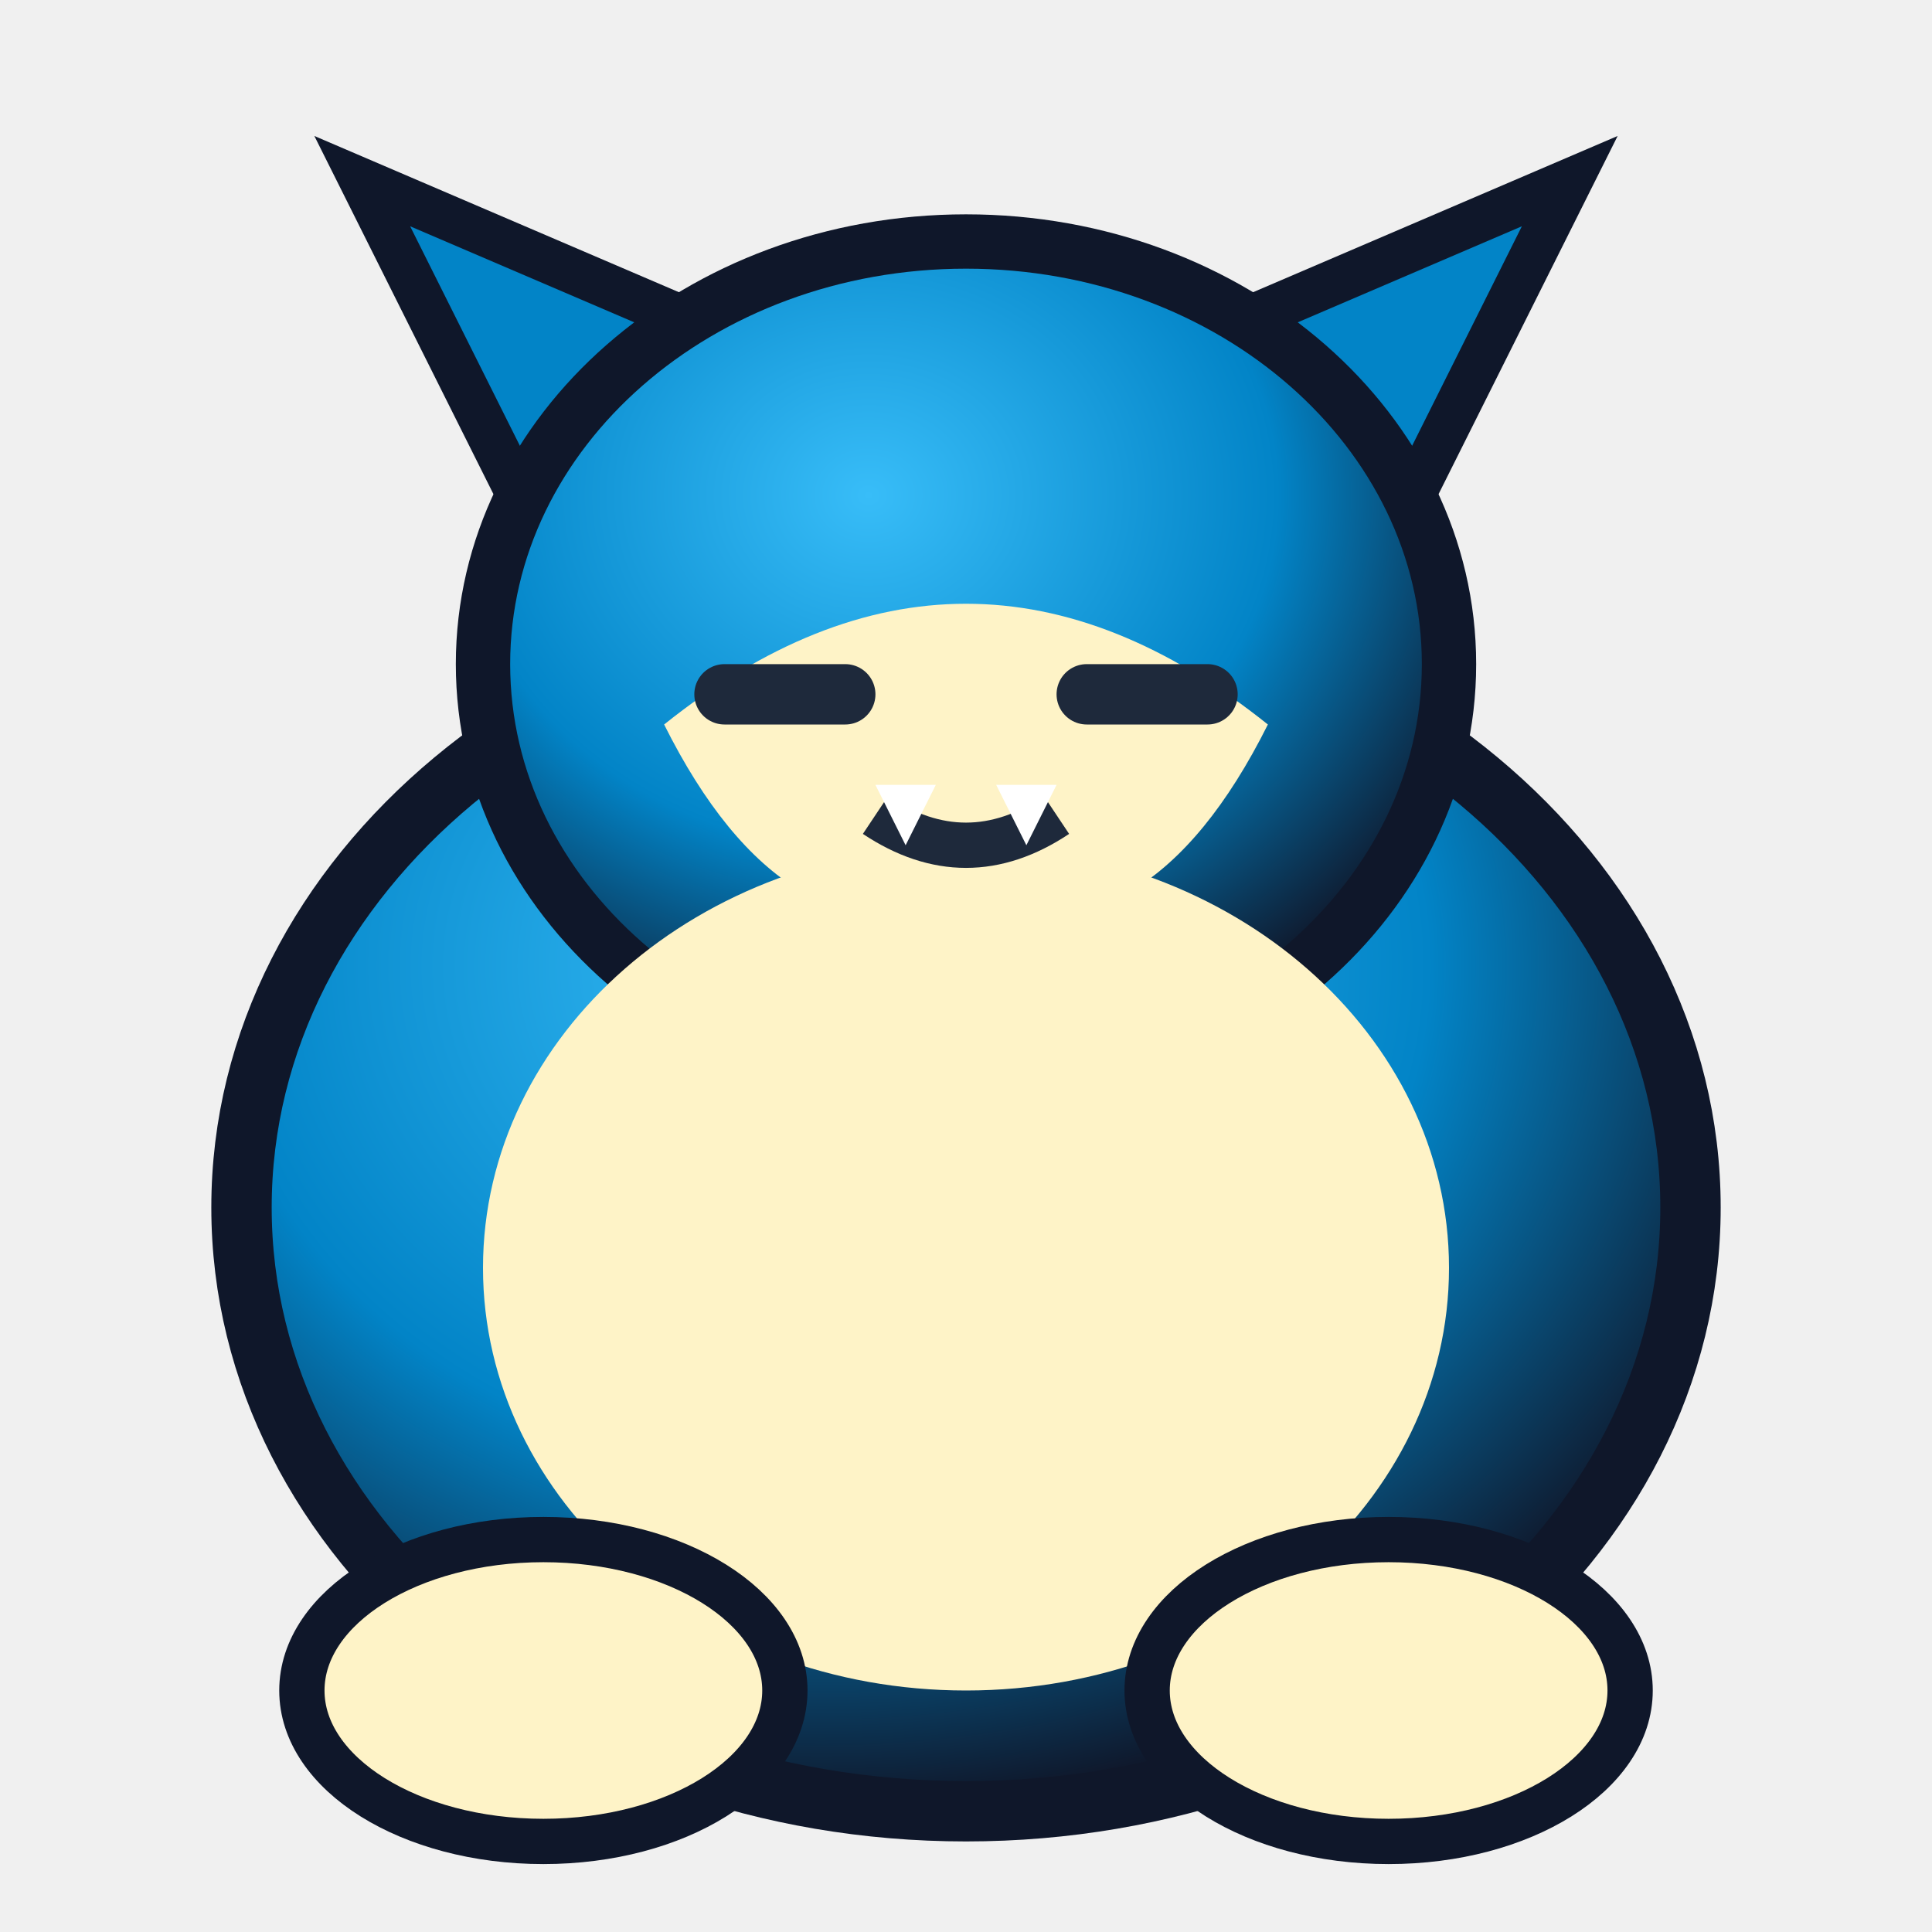
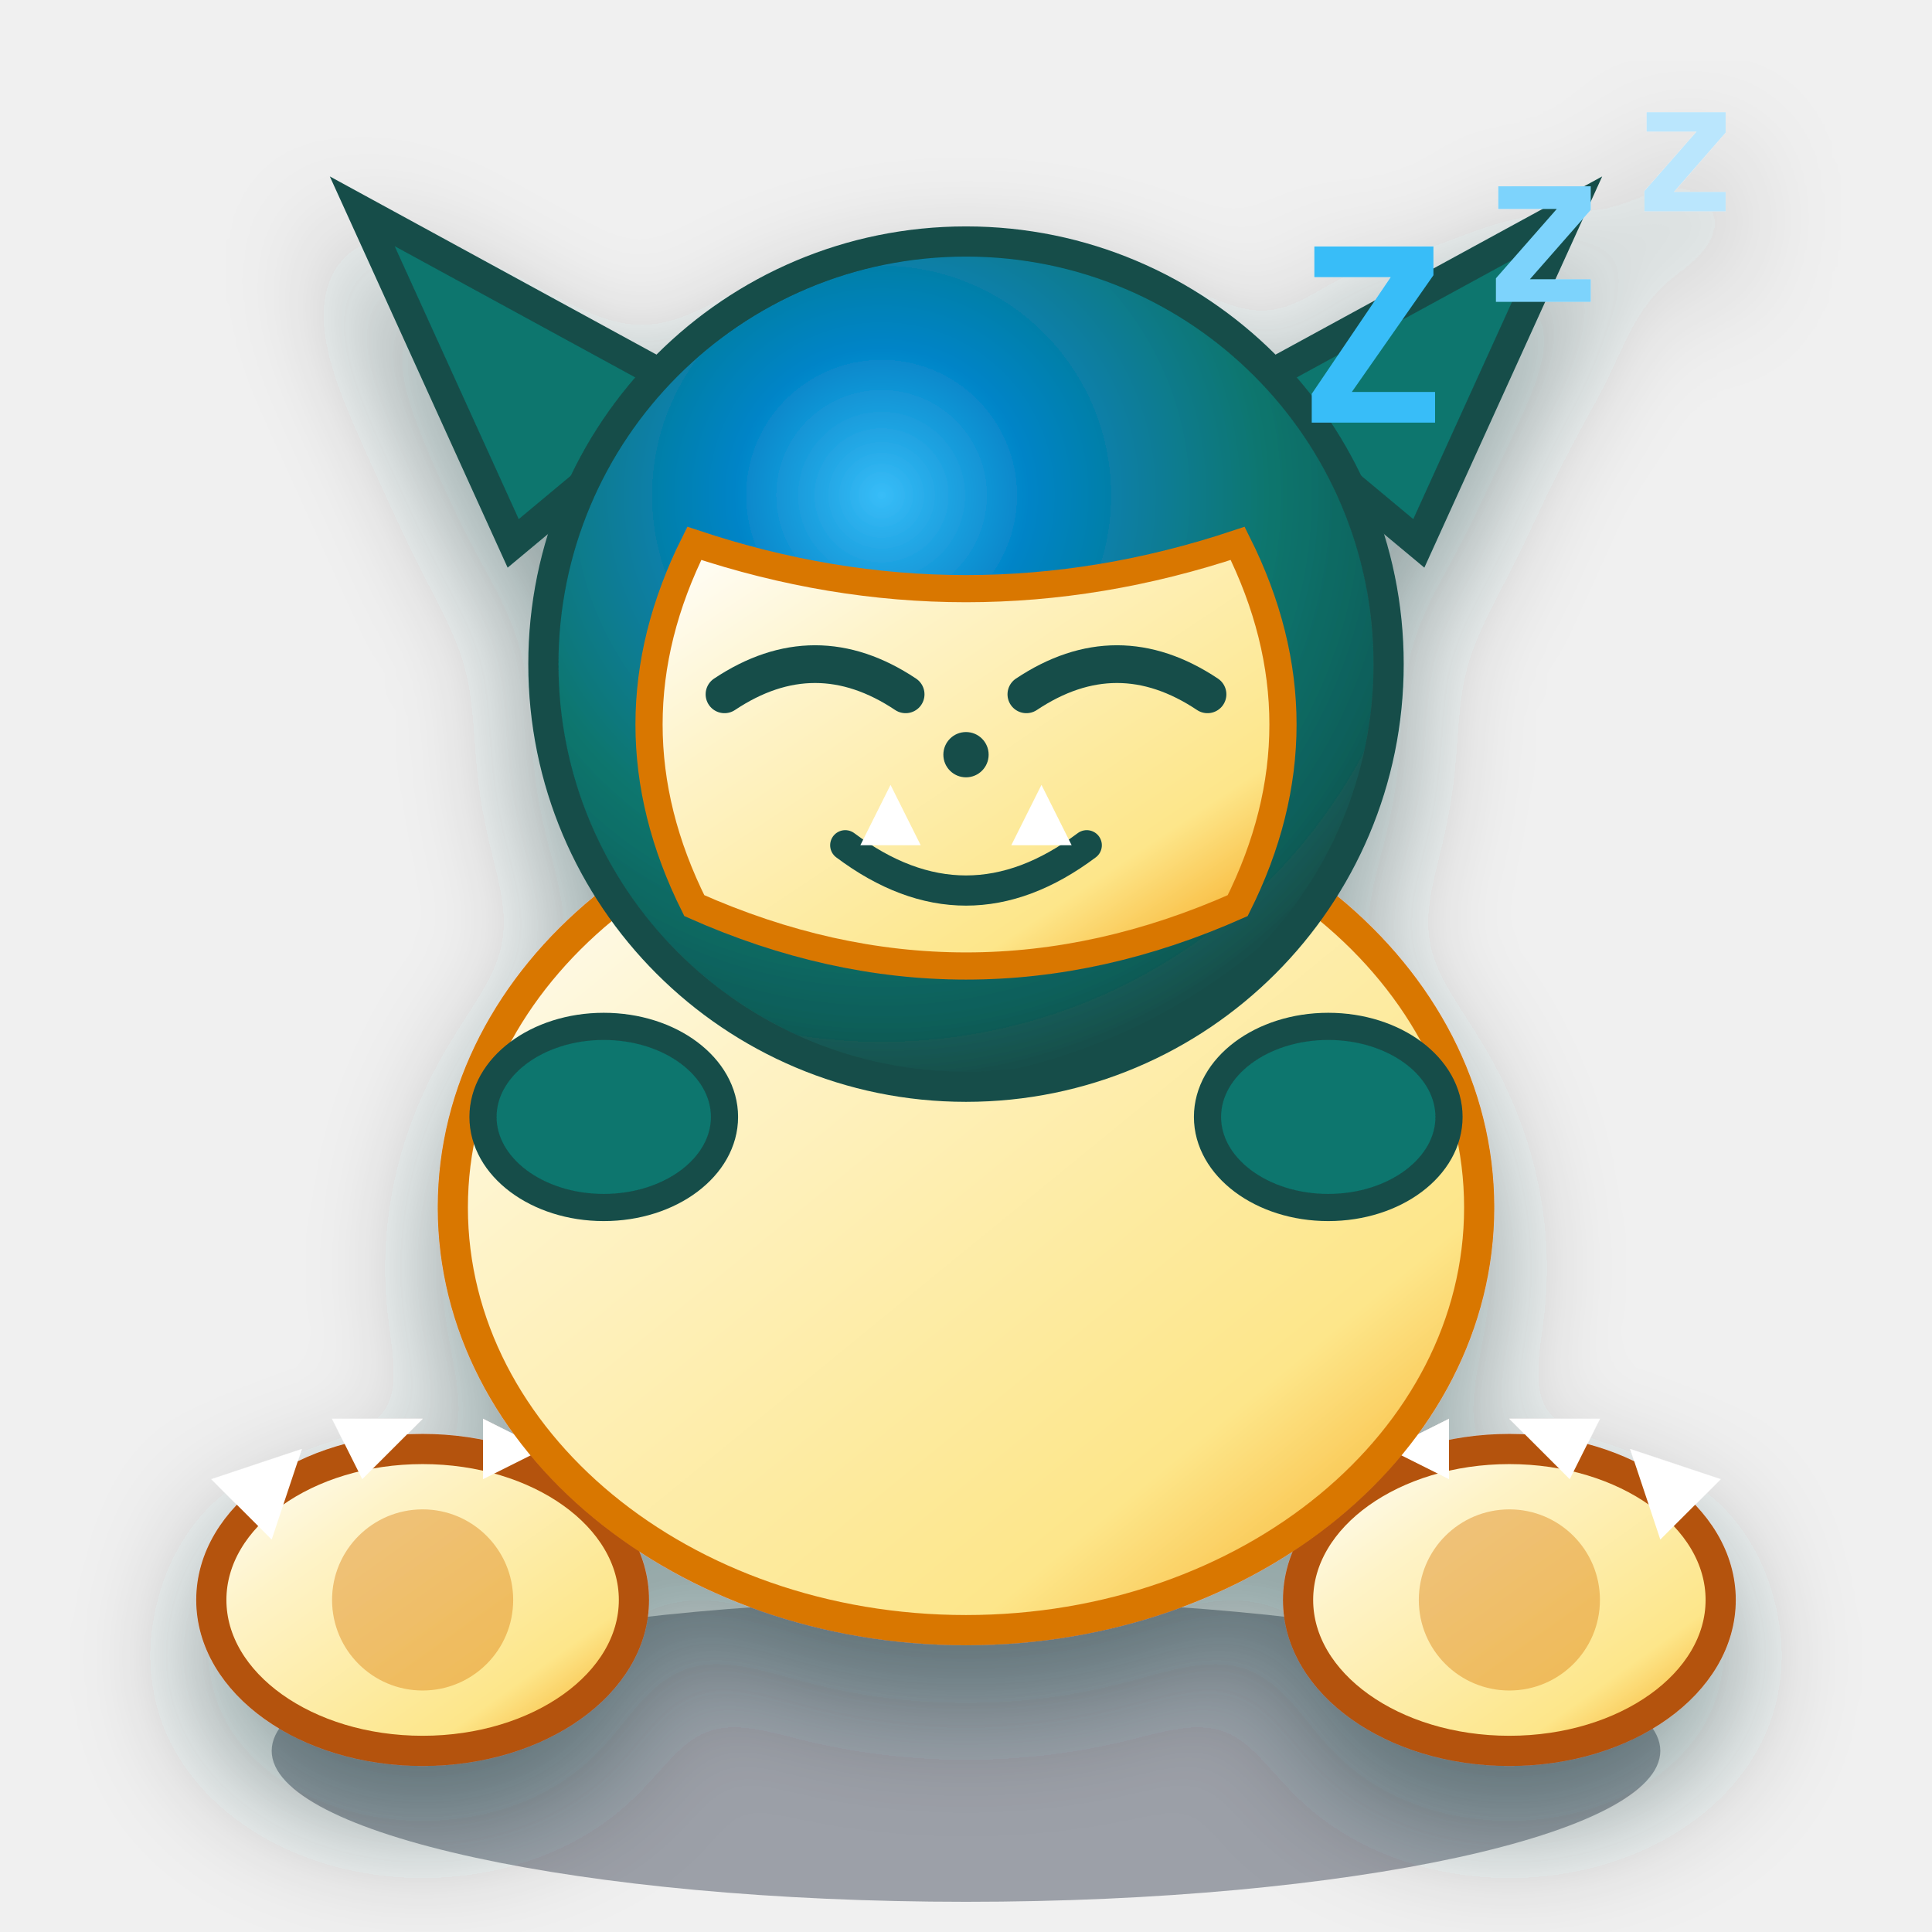
- <svg xmlns="http://www.w3.org/2000/svg" viewBox="0 0 64 64" width="64" height="64">
+ <svg xmlns="http://www.w3.org/2000/svg" viewBox="0 0 128 128" width="128" height="128">
  <defs>
-     <radialGradient id="snorlax-blue" cx="40%" cy="30%" r="70%">
+     <radialGradient id="sl-fur-grad" cx="40%" cy="30%" r="70%">
      <stop offset="0%" stop-color="#38bdf8" />
-       <stop offset="60%" stop-color="#0284c7" />
-       <stop offset="100%" stop-color="#0f172a" />
+       <stop offset="25%" stop-color="#0284c7" />
+       <stop offset="65%" stop-color="#0f766e" />
+       <stop offset="90%" stop-color="#115e59" />
+       <stop offset="100%" stop-color="#134e4a" />
    </radialGradient>
+     <linearGradient id="sl-cream-grad" x1="0%" y1="0%" x2="100%" y2="100%">
+       <stop offset="0%" stop-color="#ffffff" />
+       <stop offset="30%" stop-color="#fef3c7" />
+       <stop offset="75%" stop-color="#fde68a" />
+       <stop offset="100%" stop-color="#f59e0b" />
+     </linearGradient>
+     <filter id="sl-shadow" x="-20%" y="-20%" width="140%" height="140%">
+       <feDropShadow dx="0" dy="4" stdDeviation="4" flood-color="#042f2e" flood-opacity="0.4" />
+     </filter>
  </defs>
-   <polygon points="18,18 12,6 26,12" fill="#0284c7" stroke="#0f172a" stroke-width="1.5" />
-   <polygon points="46,18 52,6 38,12" fill="#0284c7" stroke="#0f172a" stroke-width="1.5" />
-   <ellipse cx="32" cy="40" rx="24" ry="20" fill="url(#snorlax-blue)" stroke="#0f172a" stroke-width="2" />
-   <ellipse cx="32" cy="22" rx="16" ry="14" fill="url(#snorlax-blue)" stroke="#0f172a" stroke-width="1.8" />
-   <ellipse cx="32" cy="42" rx="16" ry="14" fill="#fef3c7" />
-   <path d="M22 24 Q32 16 42 24 Q38 32 32 30 Q26 32 22 24 Z" fill="#fef3c7" />
-   <line x1="24" y1="23" x2="28" y2="23" stroke="#1e293b" stroke-width="2" stroke-linecap="round" />
-   <line x1="36" y1="23" x2="40" y2="23" stroke="#1e293b" stroke-width="2" stroke-linecap="round" />
-   <path d="M29 27 Q32 29 35 27" stroke="#1e293b" stroke-width="1.5" fill="none" />
-   <polygon points="29,26 30,28 31,26" fill="#ffffff" />
-   <polygon points="33,26 34,28 35,26" fill="#ffffff" />
-   <ellipse cx="18" cy="56" rx="8" ry="5" fill="#fef3c7" stroke="#0f172a" stroke-width="1.5" />
-   <ellipse cx="46" cy="56" rx="8" ry="5" fill="#fef3c7" stroke="#0f172a" stroke-width="1.5" />
+   <ellipse cx="64" cy="116" rx="46" ry="10" fill="#1e293b" opacity="0.4" />
+   <g id="body-assembly" filter="url(#sl-shadow)">
+     <polygon points="34,36 24,14 46,26" fill="#0f766e" stroke="#134e4a" stroke-width="2" />
+     <polygon points="94,36 104,14 82,26" fill="#0f766e" stroke="#134e4a" stroke-width="2" />
+     <circle cx="64" cy="74" rx="48" ry="42" fill="url(#sl-fur-grad)" stroke="#134e4a" stroke-width="2.5" />
+     <ellipse cx="28" cy="106" rx="14" ry="10" fill="url(#sl-cream-grad)" stroke="#b45309" stroke-width="2" />
+     <circle cx="28" cy="106" r="6" fill="#d97706" opacity="0.4" />
+     <polygon points="18,102 14,98 20,96" fill="#ffffff" />
+     <polygon points="24,98 22,94 28,94" fill="#ffffff" />
+     <polygon points="32,98 32,94 36,96" fill="#ffffff" />
+     <ellipse cx="100" cy="106" rx="14" ry="10" fill="url(#sl-cream-grad)" stroke="#b45309" stroke-width="2" />
+     <circle cx="100" cy="106" r="6" fill="#d97706" opacity="0.4" />
+     <polygon points="110,102 114,98 108,96" fill="#ffffff" />
+     <polygon points="104,98 106,94 100,94" fill="#ffffff" />
+     <polygon points="96,98 96,94 92,96" fill="#ffffff" />
+     <ellipse cx="64" cy="80" rx="34" ry="28" fill="url(#sl-cream-grad)" stroke="#d97706" stroke-width="2" />
+     <circle cx="64" cy="44" r="28" fill="url(#sl-fur-grad)" stroke="#134e4a" stroke-width="2" />
+     <path d="M46 36 Q64 42 82 36 Q88 48 82 60 Q64 68 46 60 Q40 48 46 36 Z" fill="url(#sl-cream-grad)" stroke="#d97706" stroke-width="1.8" />
+     <path d="M48 46 Q54 42 60 46" stroke="#134e4a" stroke-width="2.5" stroke-linecap="round" fill="none" />
+     <path d="M68 46 Q74 42 80 46" stroke="#134e4a" stroke-width="2.5" stroke-linecap="round" fill="none" />
+     <circle cx="64" cy="50" r="1.5" fill="#134e4a" />
+     <path d="M56 56 Q64 62 72 56" stroke="#134e4a" stroke-width="2" stroke-linecap="round" fill="none" />
+     <polygon points="57,56 59,52 61,56" fill="#ffffff" />
+     <polygon points="67,56 69,52 71,56" fill="#ffffff" />
+     <ellipse cx="40" cy="74" rx="8" ry="6" fill="#0f766e" stroke="#134e4a" stroke-width="1.8" />
+     <ellipse cx="88" cy="74" rx="8" ry="6" fill="#0f766e" stroke="#134e4a" stroke-width="1.8" />
+     <text x="86" y="28" font-family="'VT323', monospace" font-size="16" font-weight="900" fill="#38bdf8">Z</text>
+     <text x="98" y="20" font-family="'VT323', monospace" font-size="14" font-weight="900" fill="#7dd3fc">z</text>
+     <text x="108" y="14" font-family="'VT323', monospace" font-size="12" font-weight="900" fill="#bae6fd">z</text>
+   </g>
</svg>
